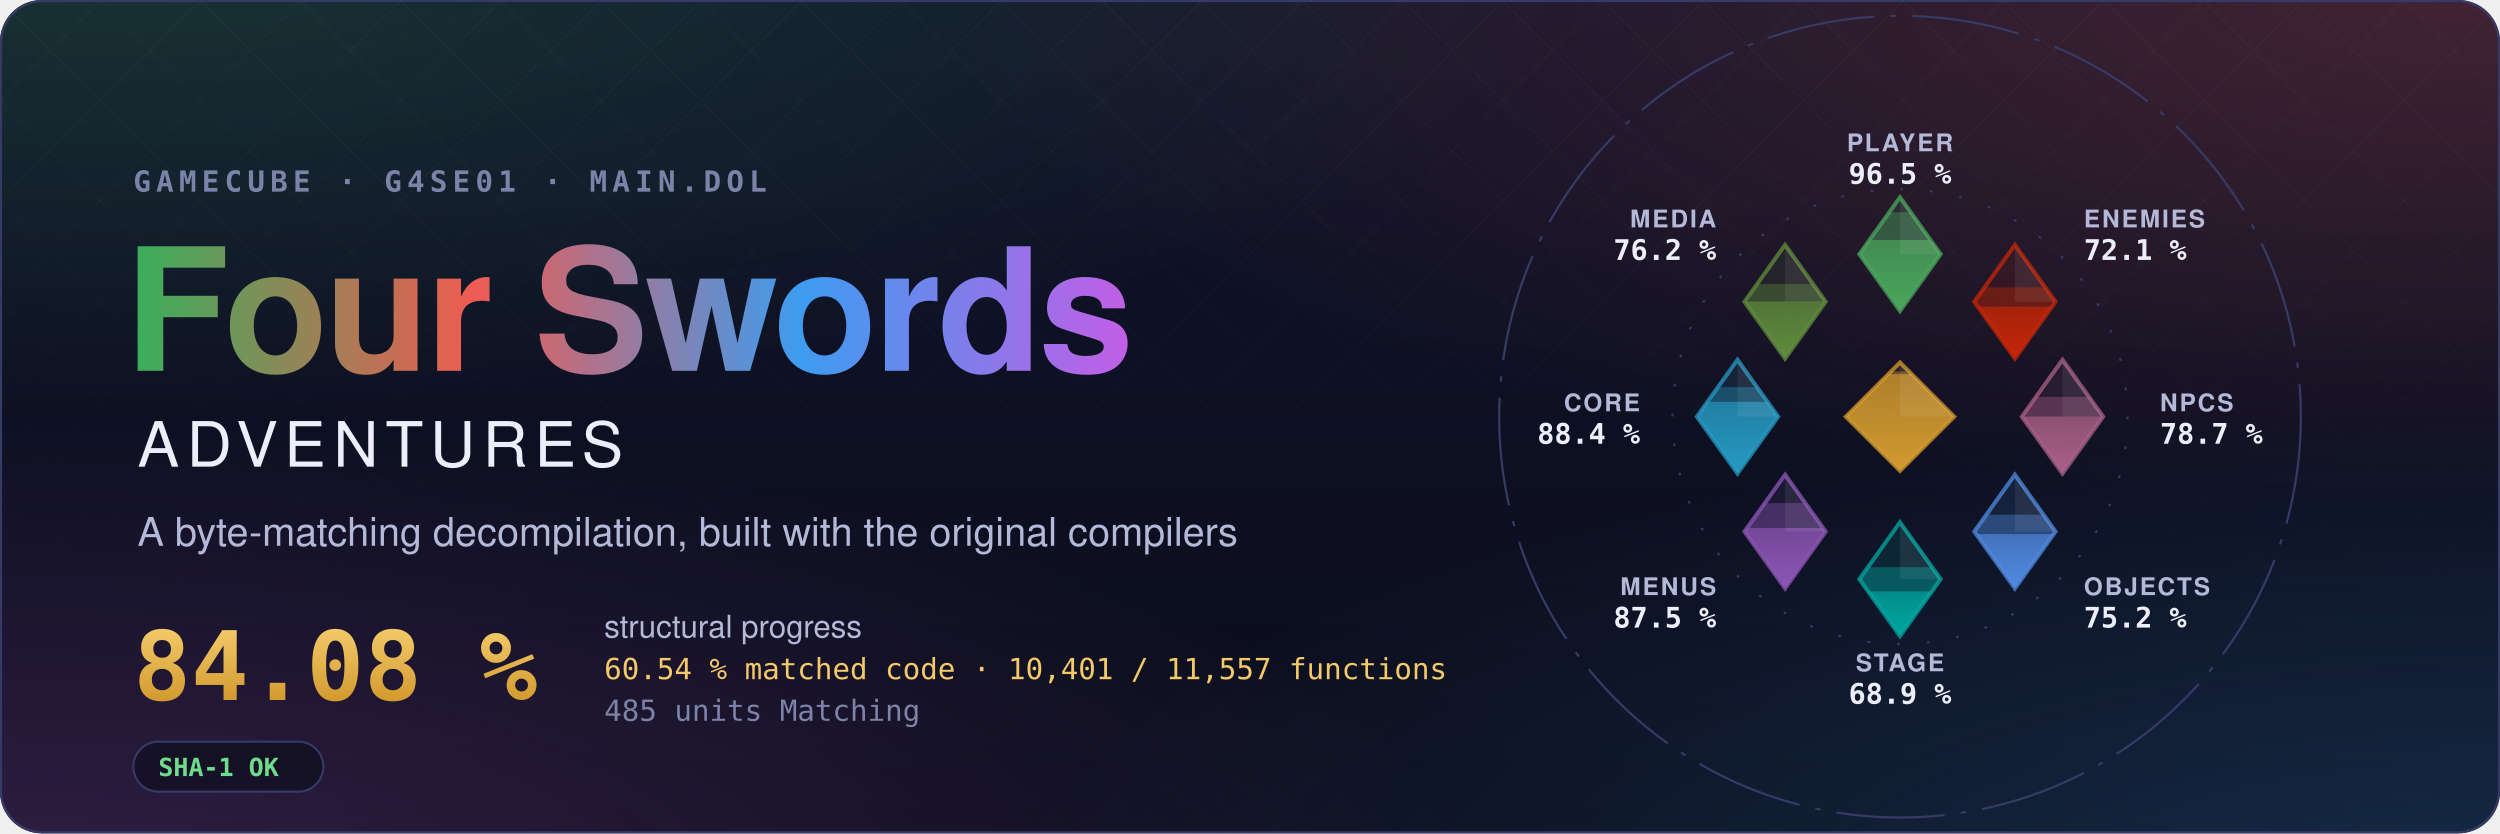
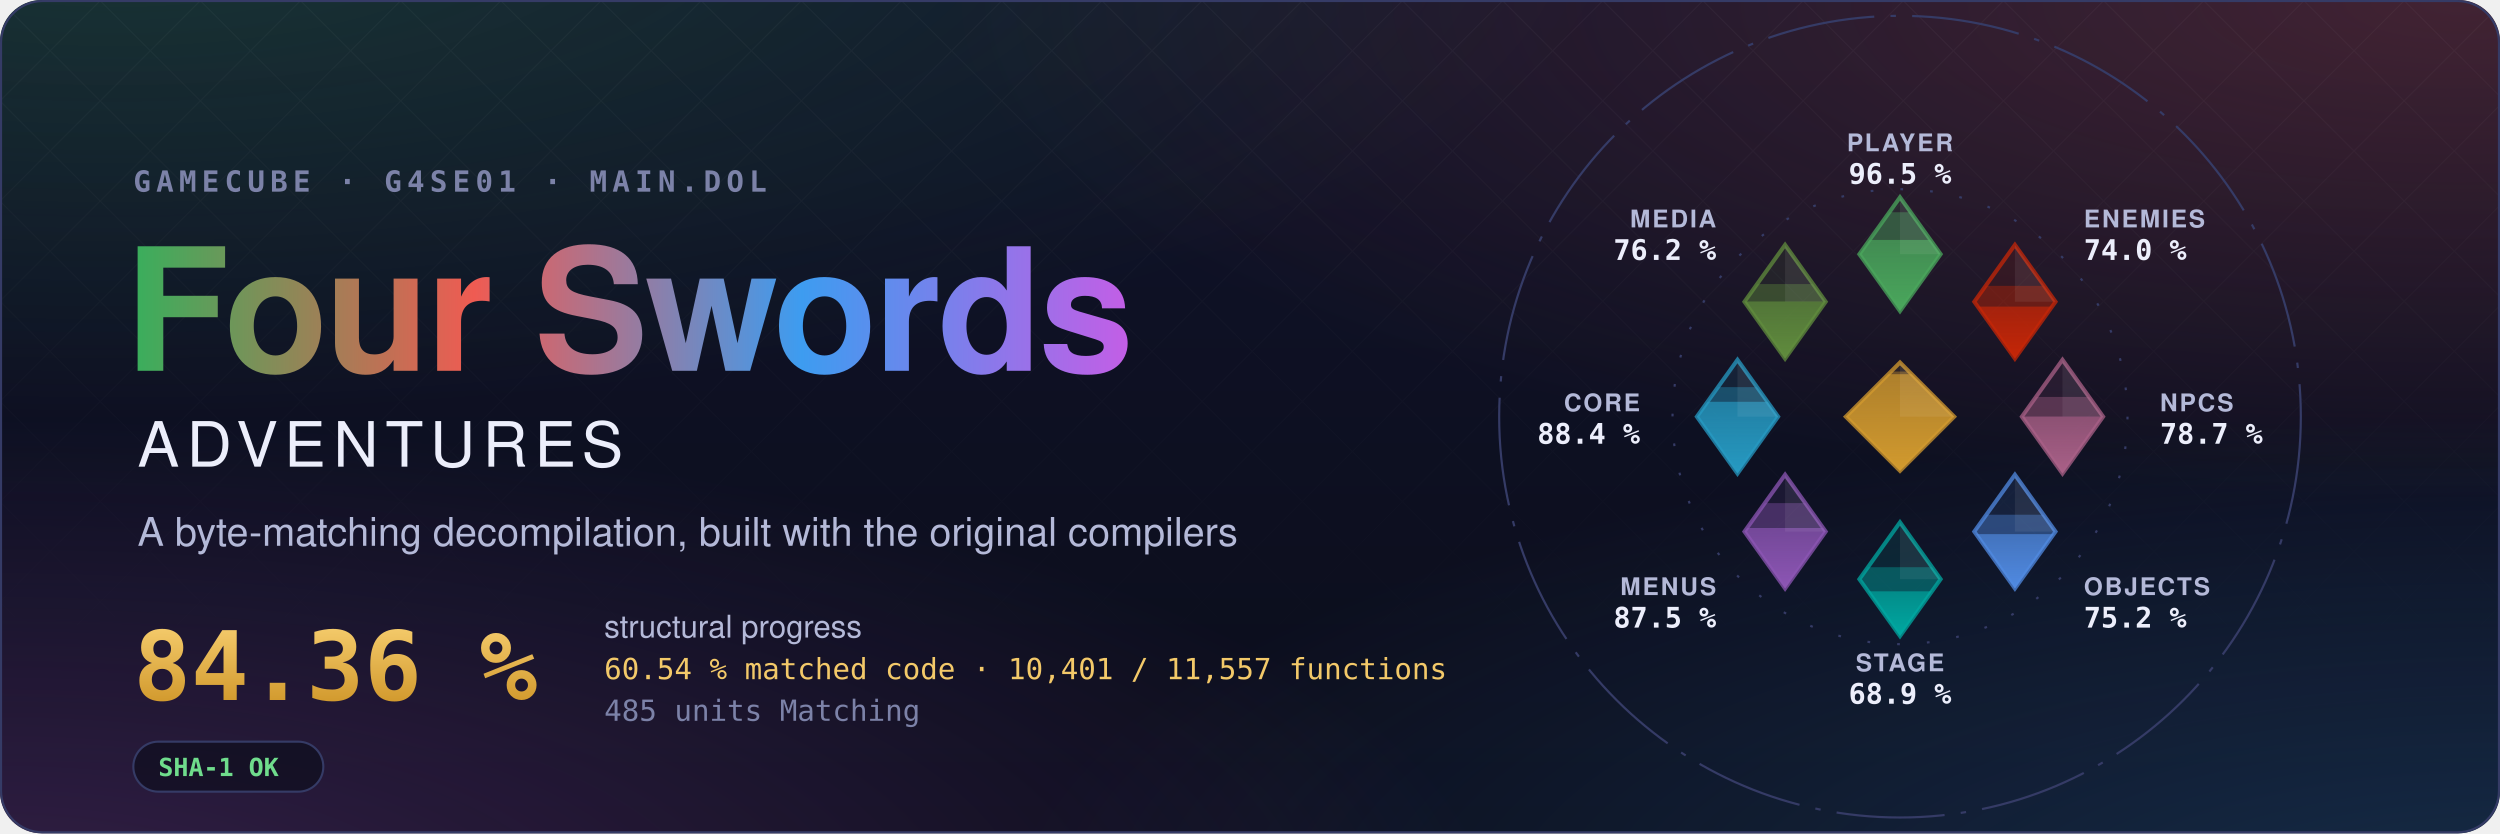
- <svg xmlns="http://www.w3.org/2000/svg" width="1200" height="400" viewBox="0 0 1200 400" role="img" aria-label="Four Swords Adventures decompilation: 84.08 % structural progress, 60.54 % matched code, 10,401 of 11,557 functions">
+ <svg xmlns="http://www.w3.org/2000/svg" width="1200" height="400" viewBox="0 0 1200 400" role="img" aria-label="Four Swords Adventures decompilation: 84.36 % structural progress, 60.54 % matched code, 10,401 of 11,557 functions">
  <style>text { font-family: -apple-system, BlinkMacSystemFont, 'Segoe UI', Helvetica, Arial, sans-serif; } .mono { font-family: ui-monospace, SFMono-Regular, 'SF Mono', Menlo, Consolas, monospace; } .spin { transform-box: fill-box; transform-origin: center; animation: spin 90s linear infinite; } @keyframes spin { to { transform: rotate(360deg); } } .rise { transform-box: fill-box; transform-origin: 50% 100%; animation: rise 1.6s cubic-bezier(.2,.8,.2,1) both; } @keyframes rise { from { transform: scaleY(0); } } @media (prefers-reduced-motion: reduce) { * { animation: none !important; } }</style>
  <defs>
    <radialGradient id="glow0" cx="0.05" cy="-0.1" r="0.6">
      <stop offset="0" stop-color="#3aae5c" stop-opacity="0.22" />
      <stop offset="1" stop-color="#3aae5c" stop-opacity="0" />
    </radialGradient>
    <radialGradient id="glow1" cx="0.98" cy="0.0" r="0.6">
      <stop offset="0" stop-color="#ef5b52" stop-opacity="0.22" />
      <stop offset="1" stop-color="#ef5b52" stop-opacity="0" />
    </radialGradient>
    <radialGradient id="glow2" cx="1.0" cy="1.1" r="0.6">
      <stop offset="0" stop-color="#3d9cf0" stop-opacity="0.22" />
      <stop offset="1" stop-color="#3d9cf0" stop-opacity="0" />
    </radialGradient>
    <radialGradient id="glow3" cx="0.0" cy="1.1" r="0.6">
      <stop offset="0" stop-color="#c35ee6" stop-opacity="0.22" />
      <stop offset="1" stop-color="#c35ee6" stop-opacity="0" />
    </radialGradient>
    <linearGradient id="sky" x1="0" y1="0" x2="0" y2="1">
      <stop offset="0" stop-color="#10132a" />
      <stop offset="1" stop-color="#0b0d1a" />
    </linearGradient>
    <linearGradient id="four" x1="0" y1="0" x2="1" y2="0">
      <stop offset="0" stop-color="#3aae5c" />
      <stop offset="0.34" stop-color="#ef5b52" />
      <stop offset="0.67" stop-color="#3d9cf0" />
      <stop offset="1" stop-color="#c35ee6" />
    </linearGradient>
    <linearGradient id="goldtext" x1="0" y1="0" x2="0" y2="1">
      <stop offset="0" stop-color="#f3c969" />
      <stop offset="1" stop-color="#d29a2e" />
    </linearGradient>
    <pattern id="lattice" width="34" height="34" patternUnits="userSpaceOnUse" patternTransform="rotate(45)">
      <path d="M0 0H34M0 0V34" stroke="#fff" stroke-opacity="0.035" />
    </pattern>
    <linearGradient id="fade" x1="0" y1="0" x2="0" y2="1">
      <stop offset="0" stop-color="#fff" />
      <stop offset="0.8" stop-color="#fff" stop-opacity="0" />
    </linearGradient>
    <mask id="fadeMask">
      <rect width="1200" height="400" fill="url(#fade)" />
    </mask>
    <clipPath id="card">
      <rect width="1200" height="400" rx="20" />
    </clipPath>
  </defs>
  <g clip-path="url(#card)">
    <rect width="1200" height="400" fill="url(#sky)" />
    <rect width="1200" height="400" fill="url(#glow0)" />
    <rect width="1200" height="400" fill="url(#glow1)" />
    <rect width="1200" height="400" fill="url(#glow2)" />
    <rect width="1200" height="400" fill="url(#glow3)" />
    <rect width="1200" height="400" fill="url(#lattice)" mask="url(#fadeMask)" />
  </g>
  <rect x="0.5" y="0.5" width="1199" height="399" rx="20" fill="none" stroke="#353b66" />
  <text x="64" y="92" class="mono" font-size="14" font-weight="600" letter-spacing="0.18em" fill="#7c82a8">GAMECUBE · G4SE01 · MAIN.DOL</text>
  <text x="60" y="178" font-size="82" font-weight="700" letter-spacing="-1.5" fill="url(#four)">Four Swords</text>
  <text x="66" y="224" font-size="30" font-weight="500" letter-spacing="0.12em" fill="#eceefb">ADVENTURES</text>
  <text x="66" y="262" font-size="19" fill="#b4b9d8">A byte-matching decompilation, built with the original compilers</text>
-   <text x="64" y="336" class="mono" font-size="46" font-weight="700" fill="url(#goldtext)">84.08 %</text>
+   <text x="64" y="336" class="mono" font-size="46" font-weight="700" fill="url(#goldtext)">84.36 %</text>
  <text x="290" y="306" font-size="15" fill="#b4b9d8">structural progress</text>
  <text x="290" y="326" class="mono" font-size="14" fill="#f3c969">60.54 % matched code · 10,401 / 11,557 functions</text>
  <text x="290" y="346" class="mono" font-size="14" fill="#7c82a8">485 units Matching</text>
  <g transform="translate(64 356)">
    <rect width="91.2" height="24" rx="12" fill="#0b0d1a" fill-opacity="0.6" stroke="#353b66" />
    <text x="12" y="16.5" class="mono" font-size="12" font-weight="600" fill="#6fdc8c">SHA-1 OK</text>
  </g>
  <defs>
    <clipPath id="ec-player">
      <path d="M0 -81L15 -60L0 -39L-15 -60Z" />
    </clipPath>
    <linearGradient id="eg-player" x1="0" y1="1" x2="0" y2="0">
      <stop offset="0" stop-color="#4aa75c" />
      <stop offset="1" stop-color="#4aa75c" stop-opacity="0.65" />
    </linearGradient>
    <clipPath id="ec-enemies">
      <path d="M42.43 -63.43L57.43 -42.43L42.43 -21.43L27.43 -42.43Z" />
    </clipPath>
    <linearGradient id="eg-enemies" x1="0" y1="1" x2="0" y2="0">
      <stop offset="0" stop-color="#c52607" />
      <stop offset="1" stop-color="#c52607" stop-opacity="0.65" />
    </linearGradient>
    <clipPath id="ec-npcs">
      <path d="M60 -21L75 0L60 21L45 0Z" />
    </clipPath>
    <linearGradient id="eg-npcs" x1="0" y1="1" x2="0" y2="0">
      <stop offset="0" stop-color="#a96087" />
      <stop offset="1" stop-color="#a96087" stop-opacity="0.65" />
    </linearGradient>
    <clipPath id="ec-objects">
      <path d="M42.43 21.43L57.43 42.43L42.43 63.43L27.43 42.43Z" />
    </clipPath>
    <linearGradient id="eg-objects" x1="0" y1="1" x2="0" y2="0">
      <stop offset="0" stop-color="#508ae1" />
      <stop offset="1" stop-color="#508ae1" stop-opacity="0.65" />
    </linearGradient>
    <clipPath id="ec-stage">
      <path d="M0 39L15 60L0 81L-15 60Z" />
    </clipPath>
    <linearGradient id="eg-stage" x1="0" y1="1" x2="0" y2="0">
      <stop offset="0" stop-color="#00a8a1" />
      <stop offset="1" stop-color="#00a8a1" stop-opacity="0.65" />
    </linearGradient>
    <clipPath id="ec-menus">
      <path d="M-42.43 21.43L-27.43 42.43L-42.43 63.43L-57.43 42.43Z" />
    </clipPath>
    <linearGradient id="eg-menus" x1="0" y1="1" x2="0" y2="0">
      <stop offset="0" stop-color="#8c55b4" />
      <stop offset="1" stop-color="#8c55b4" stop-opacity="0.65" />
    </linearGradient>
    <clipPath id="ec-core">
      <path d="M-60 -21L-45 0L-60 21L-75 0Z" />
    </clipPath>
    <linearGradient id="eg-core" x1="0" y1="1" x2="0" y2="0">
      <stop offset="0" stop-color="#269ac2" />
      <stop offset="1" stop-color="#269ac2" stop-opacity="0.65" />
    </linearGradient>
    <clipPath id="ec-media">
      <path d="M-42.43 -63.43L-27.43 -42.43L-42.43 -21.43L-57.43 -42.43Z" />
    </clipPath>
    <linearGradient id="eg-media" x1="0" y1="1" x2="0" y2="0">
      <stop offset="0" stop-color="#608c3d" />
      <stop offset="1" stop-color="#608c3d" stop-opacity="0.65" />
    </linearGradient>
    <clipPath id="ec-libs">
      <path d="M0 -20L20 0L0 20L-20 0Z" />
    </clipPath>
    <linearGradient id="eg-libs" x1="0" y1="1" x2="0" y2="0">
      <stop offset="0" stop-color="#d29a2e" />
      <stop offset="1" stop-color="#d29a2e" stop-opacity="0.65" />
    </linearGradient>
  </defs>
  <g transform="translate(912 200) scale(1.3)">
    <circle class="spin" r="148" fill="none" stroke="#353b66" stroke-width="0.8" stroke-dasharray="40 6 2 6" />
    <circle r="84" fill="none" stroke="#353b66" stroke-width="0.8" stroke-dasharray="1 10" />
    <path d="M0 -81L15 -60L0 -39L-15 -60Z" fill="#4aa75c" fill-opacity="0.12" stroke="#4aa75c" stroke-opacity="0.75" stroke-width="1.5" />
    <g clip-path="url(#ec-player)">
      <rect class="rise" style="animation-delay:0.20s" x="-15.0" y="-75.47" width="30" height="36.47" fill="#4aa75c" fill-opacity="0.38" />
    </g>
    <g clip-path="url(#ec-player)">
      <rect class="rise" style="animation-delay:0.20s" x="-15.0" y="-65.25" width="30" height="26.25" fill="url(#eg-player)" />
    </g>
    <path d="M0.0 -81.0L15.0 -60.0L0.0 -60.0Z" fill="#fff" fill-opacity="0.07" />
    <text x="0.0" y="-98.0" text-anchor="middle" font-size="9" font-weight="600" letter-spacing="0.08em" fill="#b4b9d8">PLAYER</text>
    <text x="0.0" y="-86.0" text-anchor="middle" font-size="10.5" font-weight="700" fill="#eceefb" class="mono">96.5 %</text>
    <path d="M42.43 -63.43L57.43 -42.43L42.43 -21.43L27.43 -42.43Z" fill="#c52607" fill-opacity="0.12" stroke="#c52607" stroke-opacity="0.75" stroke-width="1.5" />
    <g clip-path="url(#ec-enemies)">
-       <rect class="rise" style="animation-delay:0.30s" x="27.43" y="-47.75" width="30" height="26.32" fill="#c52607" fill-opacity="0.38" />
+       <rect class="rise" style="animation-delay:0.30s" x="27.43" y="-48.29" width="30" height="26.86" fill="#c52607" fill-opacity="0.38" />
    </g>
    <g clip-path="url(#ec-enemies)">
      <rect class="rise" style="animation-delay:0.30s" x="27.43" y="-40.63" width="30" height="19.20" fill="url(#eg-enemies)" />
    </g>
    <path d="M42.43 -63.43L57.43 -42.43L42.43 -42.43Z" fill="#fff" fill-opacity="0.07" />
    <text x="67.88" y="-69.88" text-anchor="start" font-size="9" font-weight="600" letter-spacing="0.08em" fill="#b4b9d8">ENEMIES</text>
-     <text x="67.88" y="-57.88" text-anchor="start" font-size="10.5" font-weight="700" fill="#eceefb" class="mono">72.1 %</text>
+     <text x="67.88" y="-57.88" text-anchor="start" font-size="10.5" font-weight="700" fill="#eceefb" class="mono">74.0 %</text>
    <path d="M60 -21L75 0L60 21L45 0Z" fill="#a96087" fill-opacity="0.12" stroke="#a96087" stroke-opacity="0.75" stroke-width="1.5" />
    <g clip-path="url(#ec-npcs)">
      <rect class="rise" style="animation-delay:0.40s" x="45.0" y="-7.29" width="30" height="28.29" fill="#a96087" fill-opacity="0.38" />
    </g>
    <g clip-path="url(#ec-npcs)">
      <rect class="rise" style="animation-delay:0.40s" x="45.0" y="-0.05" width="30" height="21.05" fill="url(#eg-npcs)" />
    </g>
    <path d="M60.0 -21.0L75.0 0.0L60.0 0.0Z" fill="#fff" fill-opacity="0.07" />
    <text x="96.0" y="-2.0" text-anchor="start" font-size="9" font-weight="600" letter-spacing="0.08em" fill="#b4b9d8">NPCS</text>
    <text x="96.0" y="10.0" text-anchor="start" font-size="10.5" font-weight="700" fill="#eceefb" class="mono">78.7 %</text>
    <path d="M42.43 21.43L57.43 42.43L42.43 63.43L27.43 42.43Z" fill="#508ae1" fill-opacity="0.12" stroke="#508ae1" stroke-opacity="0.75" stroke-width="1.5" />
    <g clip-path="url(#ec-objects)">
      <rect class="rise" style="animation-delay:0.50s" x="27.43" y="36.21" width="30" height="27.22" fill="#508ae1" fill-opacity="0.38" />
    </g>
    <g clip-path="url(#ec-objects)">
      <rect class="rise" style="animation-delay:0.50s" x="27.43" y="43.38" width="30" height="20.05" fill="url(#eg-objects)" />
    </g>
    <path d="M42.43 21.43L57.43 42.43L42.43 42.43Z" fill="#fff" fill-opacity="0.07" />
    <text x="67.88" y="65.88" text-anchor="start" font-size="9" font-weight="600" letter-spacing="0.08em" fill="#b4b9d8">OBJECTS</text>
    <text x="67.88" y="77.88" text-anchor="start" font-size="10.5" font-weight="700" fill="#eceefb" class="mono">75.2 %</text>
    <path d="M0 39L15 60L0 81L-15 60Z" fill="#00a8a1" fill-opacity="0.12" stroke="#00a8a1" stroke-opacity="0.75" stroke-width="1.5" />
    <g clip-path="url(#ec-stage)">
      <rect class="rise" style="animation-delay:0.60s" x="-15.0" y="55.57" width="30" height="25.43" fill="#00a8a1" fill-opacity="0.38" />
    </g>
    <g clip-path="url(#ec-stage)">
      <rect class="rise" style="animation-delay:0.60s" x="-15.0" y="64.50" width="30" height="16.50" fill="url(#eg-stage)" />
    </g>
    <path d="M0.0 39.0L15.0 60.0L0.0 60.0Z" fill="#fff" fill-opacity="0.07" />
    <text x="0.0" y="94.0" text-anchor="middle" font-size="9" font-weight="600" letter-spacing="0.08em" fill="#b4b9d8">STAGE</text>
    <text x="0.0" y="106.0" text-anchor="middle" font-size="10.5" font-weight="700" fill="#eceefb" class="mono">68.9 %</text>
    <path d="M-42.43 21.43L-27.43 42.43L-42.43 63.43L-57.43 42.43Z" fill="#8c55b4" fill-opacity="0.12" stroke="#8c55b4" stroke-opacity="0.75" stroke-width="1.5" />
    <g clip-path="url(#ec-menus)">
      <rect class="rise" style="animation-delay:0.70s" x="-57.43" y="31.93" width="30" height="31.50" fill="#8c55b4" fill-opacity="0.38" />
    </g>
    <g clip-path="url(#ec-menus)">
      <rect class="rise" style="animation-delay:0.70s" x="-57.43" y="41.10" width="30" height="22.33" fill="url(#eg-menus)" />
    </g>
    <path d="M-42.43 21.43L-27.43 42.43L-42.43 42.43Z" fill="#fff" fill-opacity="0.07" />
    <text x="-67.88" y="65.88" text-anchor="end" font-size="9" font-weight="600" letter-spacing="0.08em" fill="#b4b9d8">MENUS</text>
    <text x="-67.88" y="77.88" text-anchor="end" font-size="10.5" font-weight="700" fill="#eceefb" class="mono">87.5 %</text>
    <path d="M-60 -21L-45 0L-60 21L-75 0Z" fill="#269ac2" fill-opacity="0.12" stroke="#269ac2" stroke-opacity="0.75" stroke-width="1.5" />
    <g clip-path="url(#ec-core)">
      <rect class="rise" style="animation-delay:0.80s" x="-75.0" y="-10.90" width="30" height="31.90" fill="#269ac2" fill-opacity="0.38" />
    </g>
    <g clip-path="url(#ec-core)">
      <rect class="rise" style="animation-delay:0.80s" x="-75.0" y="-5.49" width="30" height="26.49" fill="url(#eg-core)" />
    </g>
    <path d="M-60.0 -21.0L-45.0 0.0L-60.0 0.0Z" fill="#fff" fill-opacity="0.07" />
    <text x="-96.0" y="-2.0" text-anchor="end" font-size="9" font-weight="600" letter-spacing="0.08em" fill="#b4b9d8">CORE</text>
    <text x="-96.0" y="10.0" text-anchor="end" font-size="10.5" font-weight="700" fill="#eceefb" class="mono">88.4 %</text>
    <path d="M-42.43 -63.43L-27.43 -42.43L-42.43 -21.43L-57.43 -42.43Z" fill="#608c3d" fill-opacity="0.12" stroke="#608c3d" stroke-opacity="0.75" stroke-width="1.5" />
    <g clip-path="url(#ec-media)">
      <rect class="rise" style="animation-delay:0.90s" x="-57.43" y="-48.95" width="30" height="27.52" fill="#608c3d" fill-opacity="0.38" />
    </g>
    <g clip-path="url(#ec-media)">
      <rect class="rise" style="animation-delay:0.90s" x="-57.43" y="-42.54" width="30" height="21.11" fill="url(#eg-media)" />
    </g>
    <path d="M-42.43 -63.43L-27.43 -42.43L-42.43 -42.43Z" fill="#fff" fill-opacity="0.07" />
    <text x="-67.88" y="-69.88" text-anchor="end" font-size="9" font-weight="600" letter-spacing="0.08em" fill="#b4b9d8">MEDIA</text>
    <text x="-67.88" y="-57.88" text-anchor="end" font-size="10.5" font-weight="700" fill="#eceefb" class="mono">76.2 %</text>
    <path d="M0 -20L20 0L0 20L-20 0Z" fill="#d29a2e" fill-opacity="0.12" stroke="#d29a2e" stroke-opacity="0.75" stroke-width="1.5" />
    <g clip-path="url(#ec-libs)">
      <rect class="rise" style="animation-delay:1.00s" x="-20" y="-16.67" width="40" height="36.67" fill="#d29a2e" fill-opacity="0.38" />
    </g>
    <g clip-path="url(#ec-libs)">
      <rect class="rise" style="animation-delay:1.00s" x="-20" y="-15.68" width="40" height="35.68" fill="url(#eg-libs)" />
    </g>
    <path d="M0 -20L20 0L0 0Z" fill="#fff" fill-opacity="0.07" />
  </g>
</svg>
